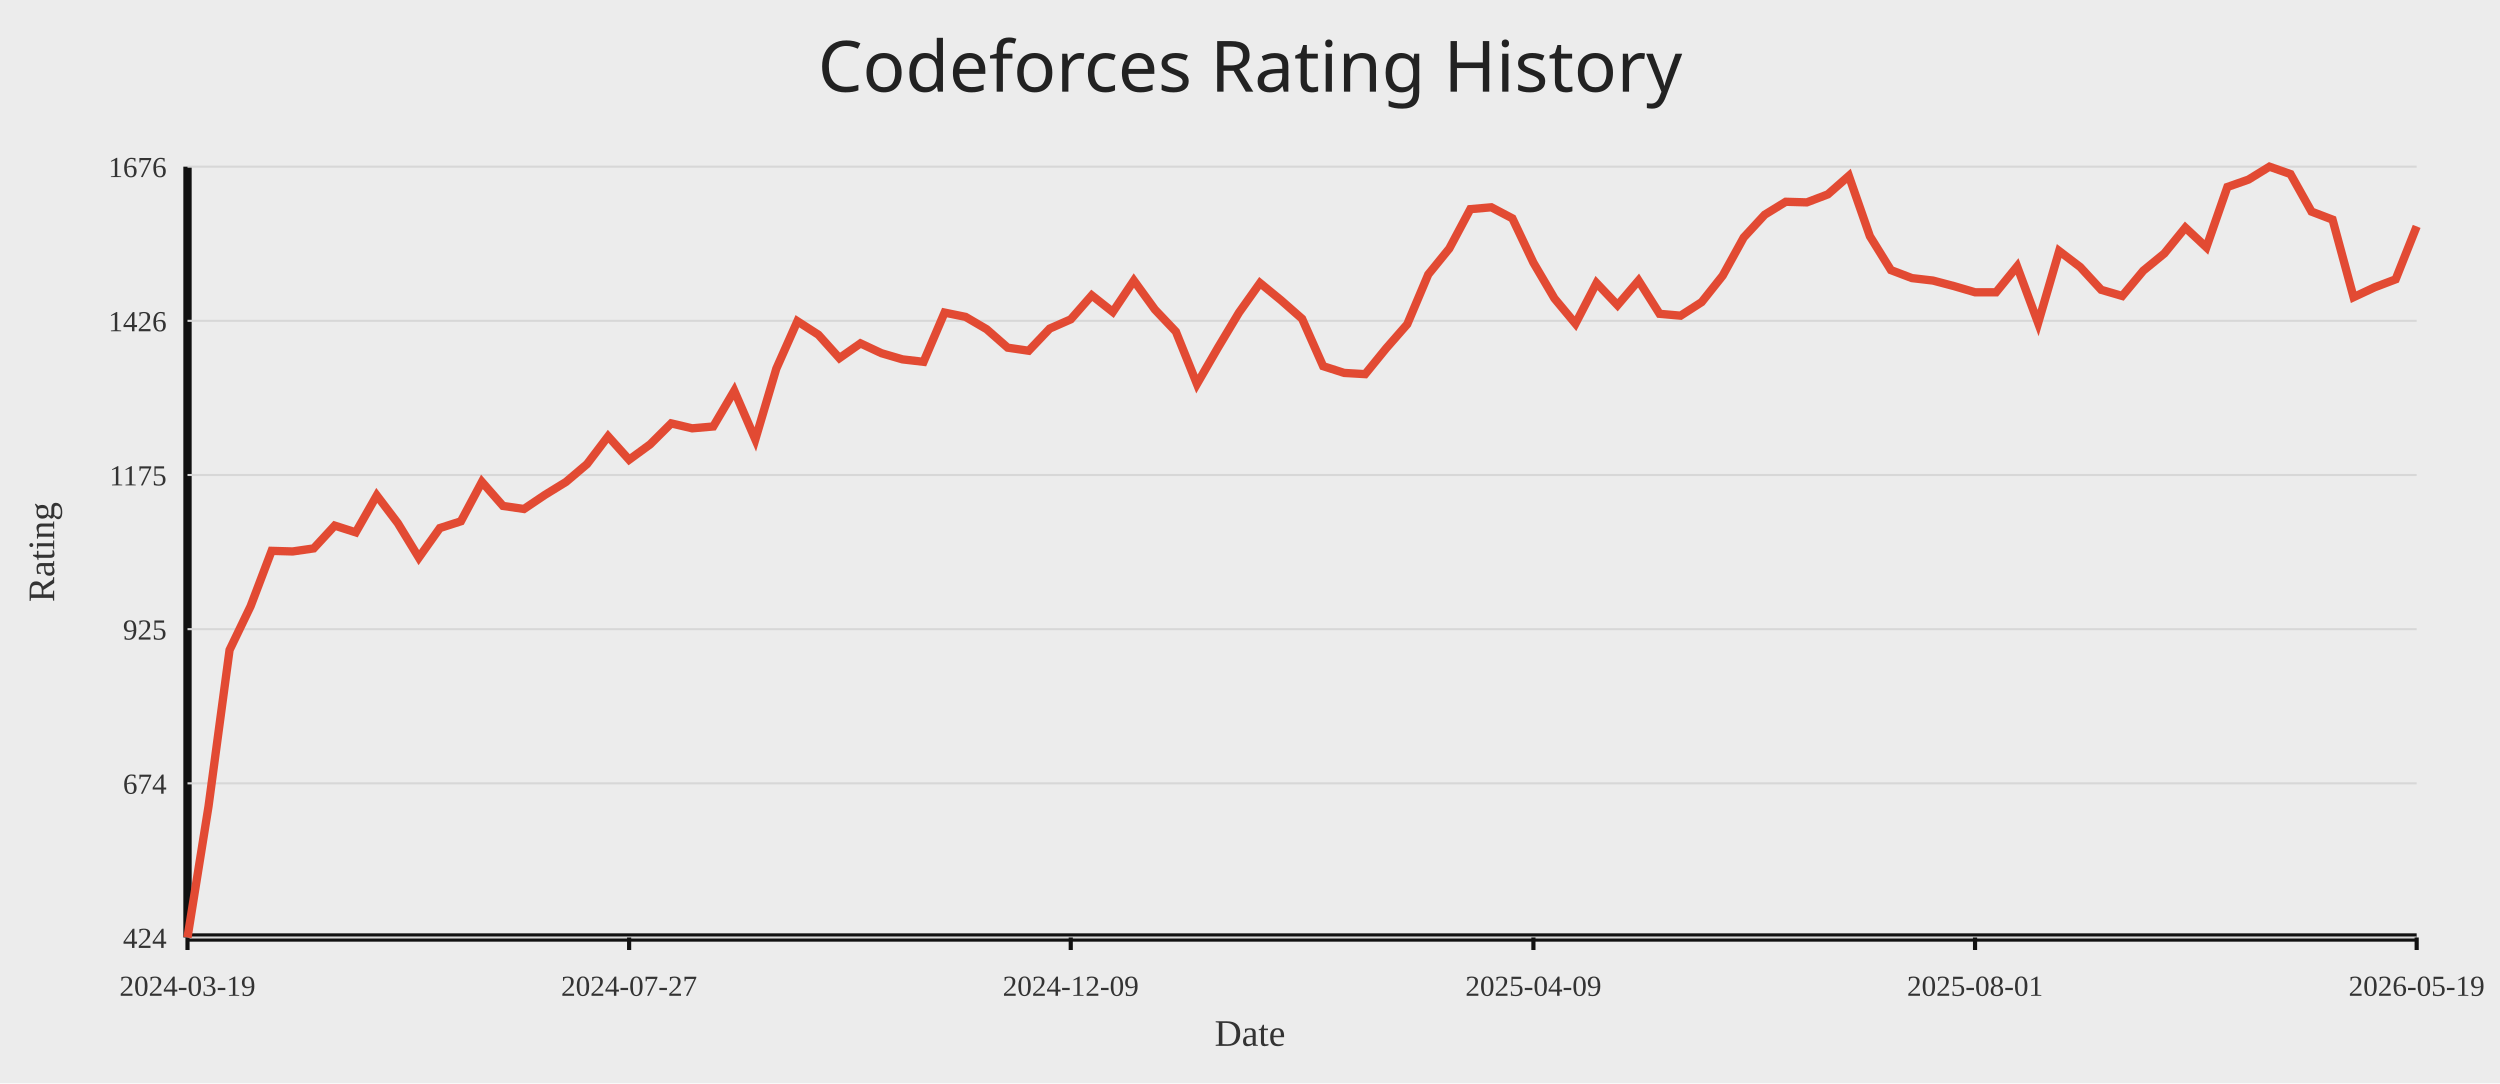
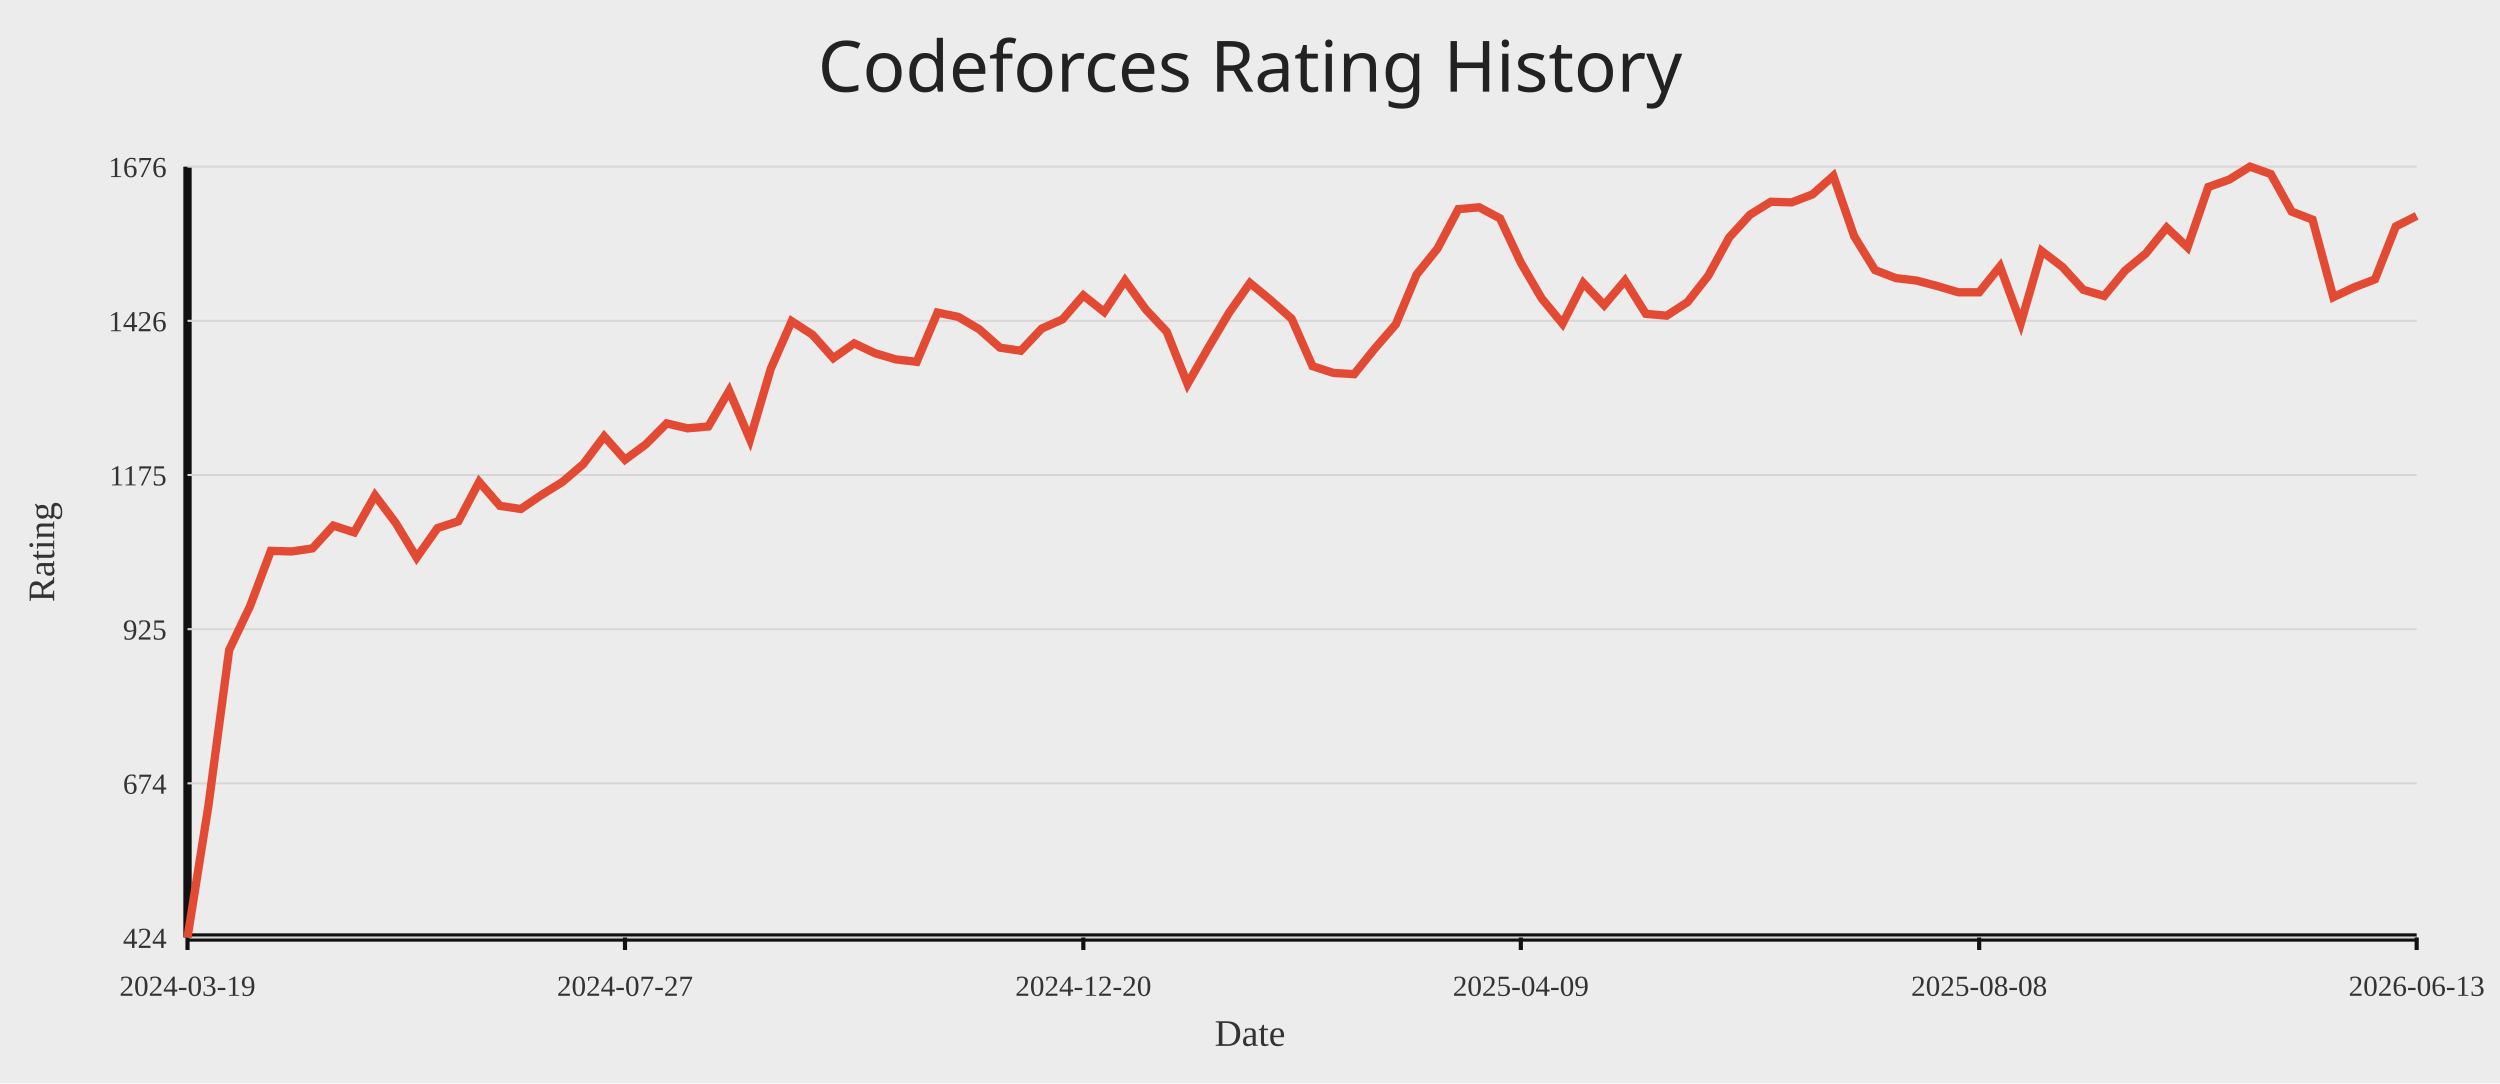
<svg xmlns="http://www.w3.org/2000/svg" width="1200" height="520">
  <rect width="100%" height="100%" fill="#ececec" />
  <text x="50%" y="44" text-anchor="middle" fill="#222" font-size="34" font-family="Comic Sans MS, Segoe UI">Codeforces Rating History</text>
  <line x1="90" y1="450" x2="1160" y2="450" stroke="#111" stroke-width="4" />
  <line x1="90" y1="80" x2="90" y2="450" stroke="#111" stroke-width="4" />
  <line x1="90" y1="450.00" x2="1160" y2="450.00" stroke="#d7d7d7" stroke-width="1" />
  <text x="80" y="455.00" text-anchor="end" fill="#333" font-size="14">424</text>
  <line x1="90" y1="376.00" x2="1160" y2="376.00" stroke="#d7d7d7" stroke-width="1" />
  <text x="80" y="381.00" text-anchor="end" fill="#333" font-size="14">674</text>
  <line x1="90" y1="302.00" x2="1160" y2="302.00" stroke="#d7d7d7" stroke-width="1" />
  <text x="80" y="307.00" text-anchor="end" fill="#333" font-size="14">925</text>
  <line x1="90" y1="228.00" x2="1160" y2="228.00" stroke="#d7d7d7" stroke-width="1" />
  <text x="80" y="233.00" text-anchor="end" fill="#333" font-size="14">1175</text>
  <line x1="90" y1="154.00" x2="1160" y2="154.00" stroke="#d7d7d7" stroke-width="1" />
  <text x="80" y="159.00" text-anchor="end" fill="#333" font-size="14">1426</text>
  <line x1="90" y1="80.00" x2="1160" y2="80.00" stroke="#d7d7d7" stroke-width="1" />
  <text x="80" y="85.00" text-anchor="end" fill="#333" font-size="14">1676</text>
  <line x1="90.00" y1="450" x2="90.00" y2="456" stroke="#111" stroke-width="2" />
  <text x="90.00" y="478" text-anchor="middle" fill="#333" font-size="14">2024-03-19</text>
-   <line x1="301.98" y1="450" x2="301.98" y2="456" stroke="#111" stroke-width="2" />
-   <text x="301.98" y="478" text-anchor="middle" fill="#333" font-size="14">2024-07-27</text>
-   <line x1="513.96" y1="450" x2="513.96" y2="456" stroke="#111" stroke-width="2" />
-   <text x="513.96" y="478" text-anchor="middle" fill="#333" font-size="14">2024-12-09</text>
-   <line x1="736.04" y1="450" x2="736.04" y2="456" stroke="#111" stroke-width="2" />
-   <text x="736.04" y="478" text-anchor="middle" fill="#333" font-size="14">2025-04-09</text>
-   <line x1="948.02" y1="450" x2="948.02" y2="456" stroke="#111" stroke-width="2" />
-   <text x="948.02" y="478" text-anchor="middle" fill="#333" font-size="14">2025-08-01</text>
+   <line x1="300.00" y1="450" x2="300.00" y2="456" stroke="#111" stroke-width="2" />
+   <text x="300.00" y="478" text-anchor="middle" fill="#333" font-size="14">2024-07-27</text>
+   <line x1="520.00" y1="450" x2="520.00" y2="456" stroke="#111" stroke-width="2" />
+   <text x="520.00" y="478" text-anchor="middle" fill="#333" font-size="14">2024-12-20</text>
+   <line x1="730.00" y1="450" x2="730.00" y2="456" stroke="#111" stroke-width="2" />
+   <text x="730.00" y="478" text-anchor="middle" fill="#333" font-size="14">2025-04-09</text>
+   <line x1="950.00" y1="450" x2="950.00" y2="456" stroke="#111" stroke-width="2" />
+   <text x="950.00" y="478" text-anchor="middle" fill="#333" font-size="14">2025-08-08</text>
  <line x1="1160.00" y1="450" x2="1160.00" y2="456" stroke="#111" stroke-width="2" />
-   <text x="1160.00" y="478" text-anchor="middle" fill="#333" font-size="14">2026-05-19</text>
-   <polyline fill="none" stroke="#e24a33" stroke-width="4" points="90.00,450.00 100.09,387.05 110.19,311.99 120.28,291.01 130.38,264.41 140.47,264.70 150.57,263.23 160.66,252.29 170.75,255.54 180.85,237.81 190.94,251.11 201.04,267.66 211.13,253.47 221.23,250.22 231.32,231.31 241.42,242.84 251.51,244.31 261.60,237.52 271.70,231.31 281.79,222.74 291.89,209.44 301.98,220.67 312.08,213.28 322.17,203.23 332.26,205.60 342.36,204.71 352.45,187.57 362.55,210.92 372.64,176.93 382.74,154.18 392.83,160.68 402.92,171.91 413.02,164.82 423.11,169.54 433.21,172.50 443.30,173.68 453.40,150.04 463.49,152.11 473.58,158.02 483.68,166.88 493.77,168.36 503.87,157.72 513.96,153.29 524.06,141.77 534.15,149.74 544.25,134.67 554.34,148.56 564.43,159.20 574.53,184.32 584.62,166.88 594.72,150.04 604.81,135.85 614.91,144.13 625.00,153.00 635.09,175.75 645.19,179.00 655.28,179.59 665.38,167.18 675.47,155.65 685.57,131.72 695.66,119.31 705.75,100.39 715.85,99.50 725.94,104.82 736.04,126.10 746.13,143.24 756.23,155.36 766.32,135.85 776.42,146.49 786.51,134.67 796.60,150.63 806.70,151.52 816.79,145.02 826.89,132.31 836.98,113.99 847.08,103.05 857.17,96.85 867.26,97.14 877.36,93.30 887.45,84.43 897.55,113.39 907.64,129.65 917.74,133.49 927.83,134.67 937.92,137.33 948.02,140.29 958.11,140.29 968.21,127.88 978.30,155.06 988.40,120.49 998.49,128.17 1008.58,139.11 1018.68,142.06 1028.77,129.94 1038.87,121.67 1048.96,109.26 1059.06,118.71 1069.15,89.75 1079.25,86.21 1089.34,80.00 1099.43,83.55 1109.53,101.57 1119.62,105.42 1129.72,142.65 1139.81,137.92 1149.91,134.08 1160.00,108.67" />
+   <text x="1160.00" y="478" text-anchor="middle" fill="#333" font-size="14">2026-06-13</text>
+   <polyline fill="none" stroke="#e24a33" stroke-width="4" points="90.00,450.00 100.00,387.05 110.00,311.99 120.00,291.01 130.00,264.41 140.00,264.70 150.00,263.23 160.00,252.29 170.00,255.54 180.00,237.81 190.00,251.11 200.00,267.66 210.00,253.47 220.00,250.22 230.00,231.31 240.00,242.84 250.00,244.31 260.00,237.52 270.00,231.31 280.00,222.74 290.00,209.44 300.00,220.67 310.00,213.28 320.00,203.23 330.00,205.60 340.00,204.71 350.00,187.57 360.00,210.92 370.00,176.93 380.00,154.18 390.00,160.68 400.00,171.91 410.00,164.82 420.00,169.54 430.00,172.50 440.00,173.68 450.00,150.04 460.00,152.11 470.00,158.02 480.00,166.88 490.00,168.36 500.00,157.72 510.00,153.29 520.00,141.77 530.00,149.74 540.00,134.67 550.00,148.56 560.00,159.20 570.00,184.32 580.00,166.88 590.00,150.04 600.00,135.85 610.00,144.13 620.00,153.00 630.00,175.75 640.00,179.00 650.00,179.59 660.00,167.18 670.00,155.65 680.00,131.72 690.00,119.31 700.00,100.39 710.00,99.50 720.00,104.82 730.00,126.10 740.00,143.24 750.00,155.36 760.00,135.85 770.00,146.49 780.00,134.67 790.00,150.63 800.00,151.52 810.00,145.02 820.00,132.31 830.00,113.99 840.00,103.05 850.00,96.85 860.00,97.14 870.00,93.30 880.00,84.43 890.00,113.39 900.00,129.65 910.00,133.49 920.00,134.67 930.00,137.33 940.00,140.29 950.00,140.29 960.00,127.88 970.00,155.06 980.00,120.49 990.00,128.17 1000.00,139.11 1010.00,142.06 1020.00,129.94 1030.00,121.67 1040.00,109.26 1050.00,118.71 1060.00,89.75 1070.00,86.21 1080.00,80.00 1090.00,83.55 1100.00,101.57 1110.00,105.42 1120.00,142.65 1130.00,137.92 1140.00,134.08 1150.00,108.67 1160.00,103.64" />
  <text x="50%" y="502" text-anchor="middle" fill="#333" font-size="18">Date</text>
  <text x="26" y="265.00" transform="rotate(-90 26 265.00)" text-anchor="middle" fill="#333" font-size="18">Rating</text>
</svg>
